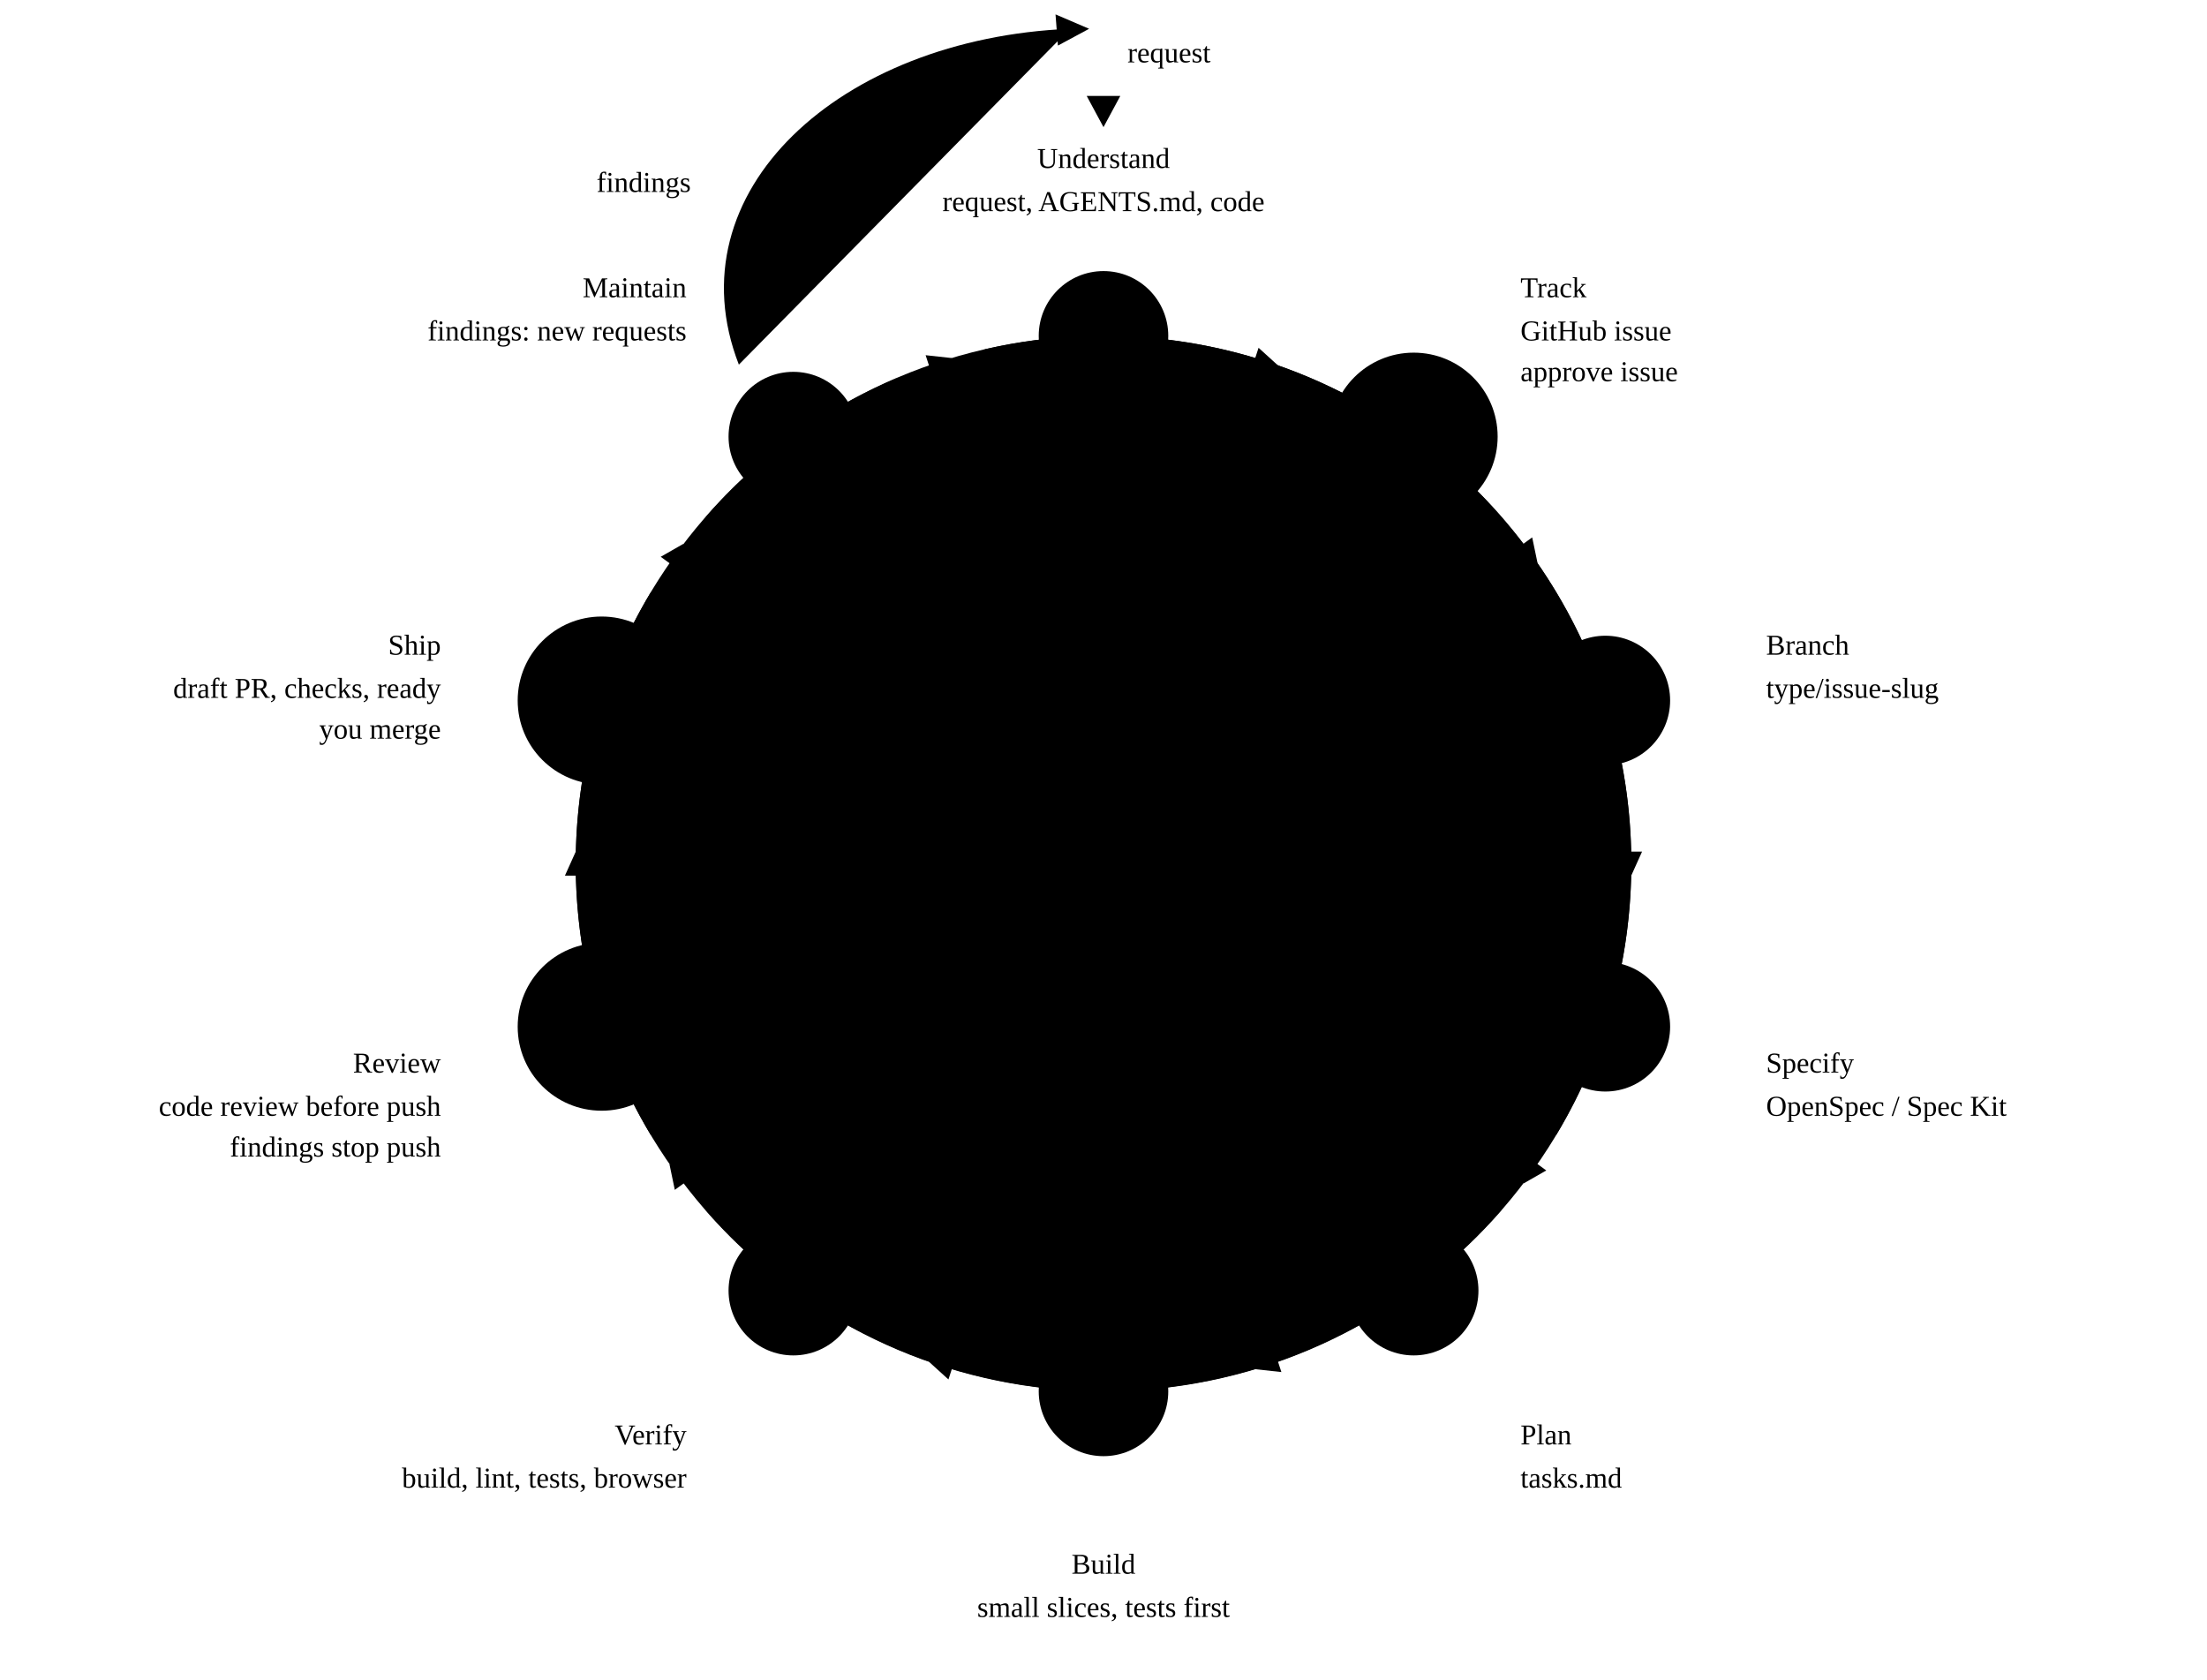
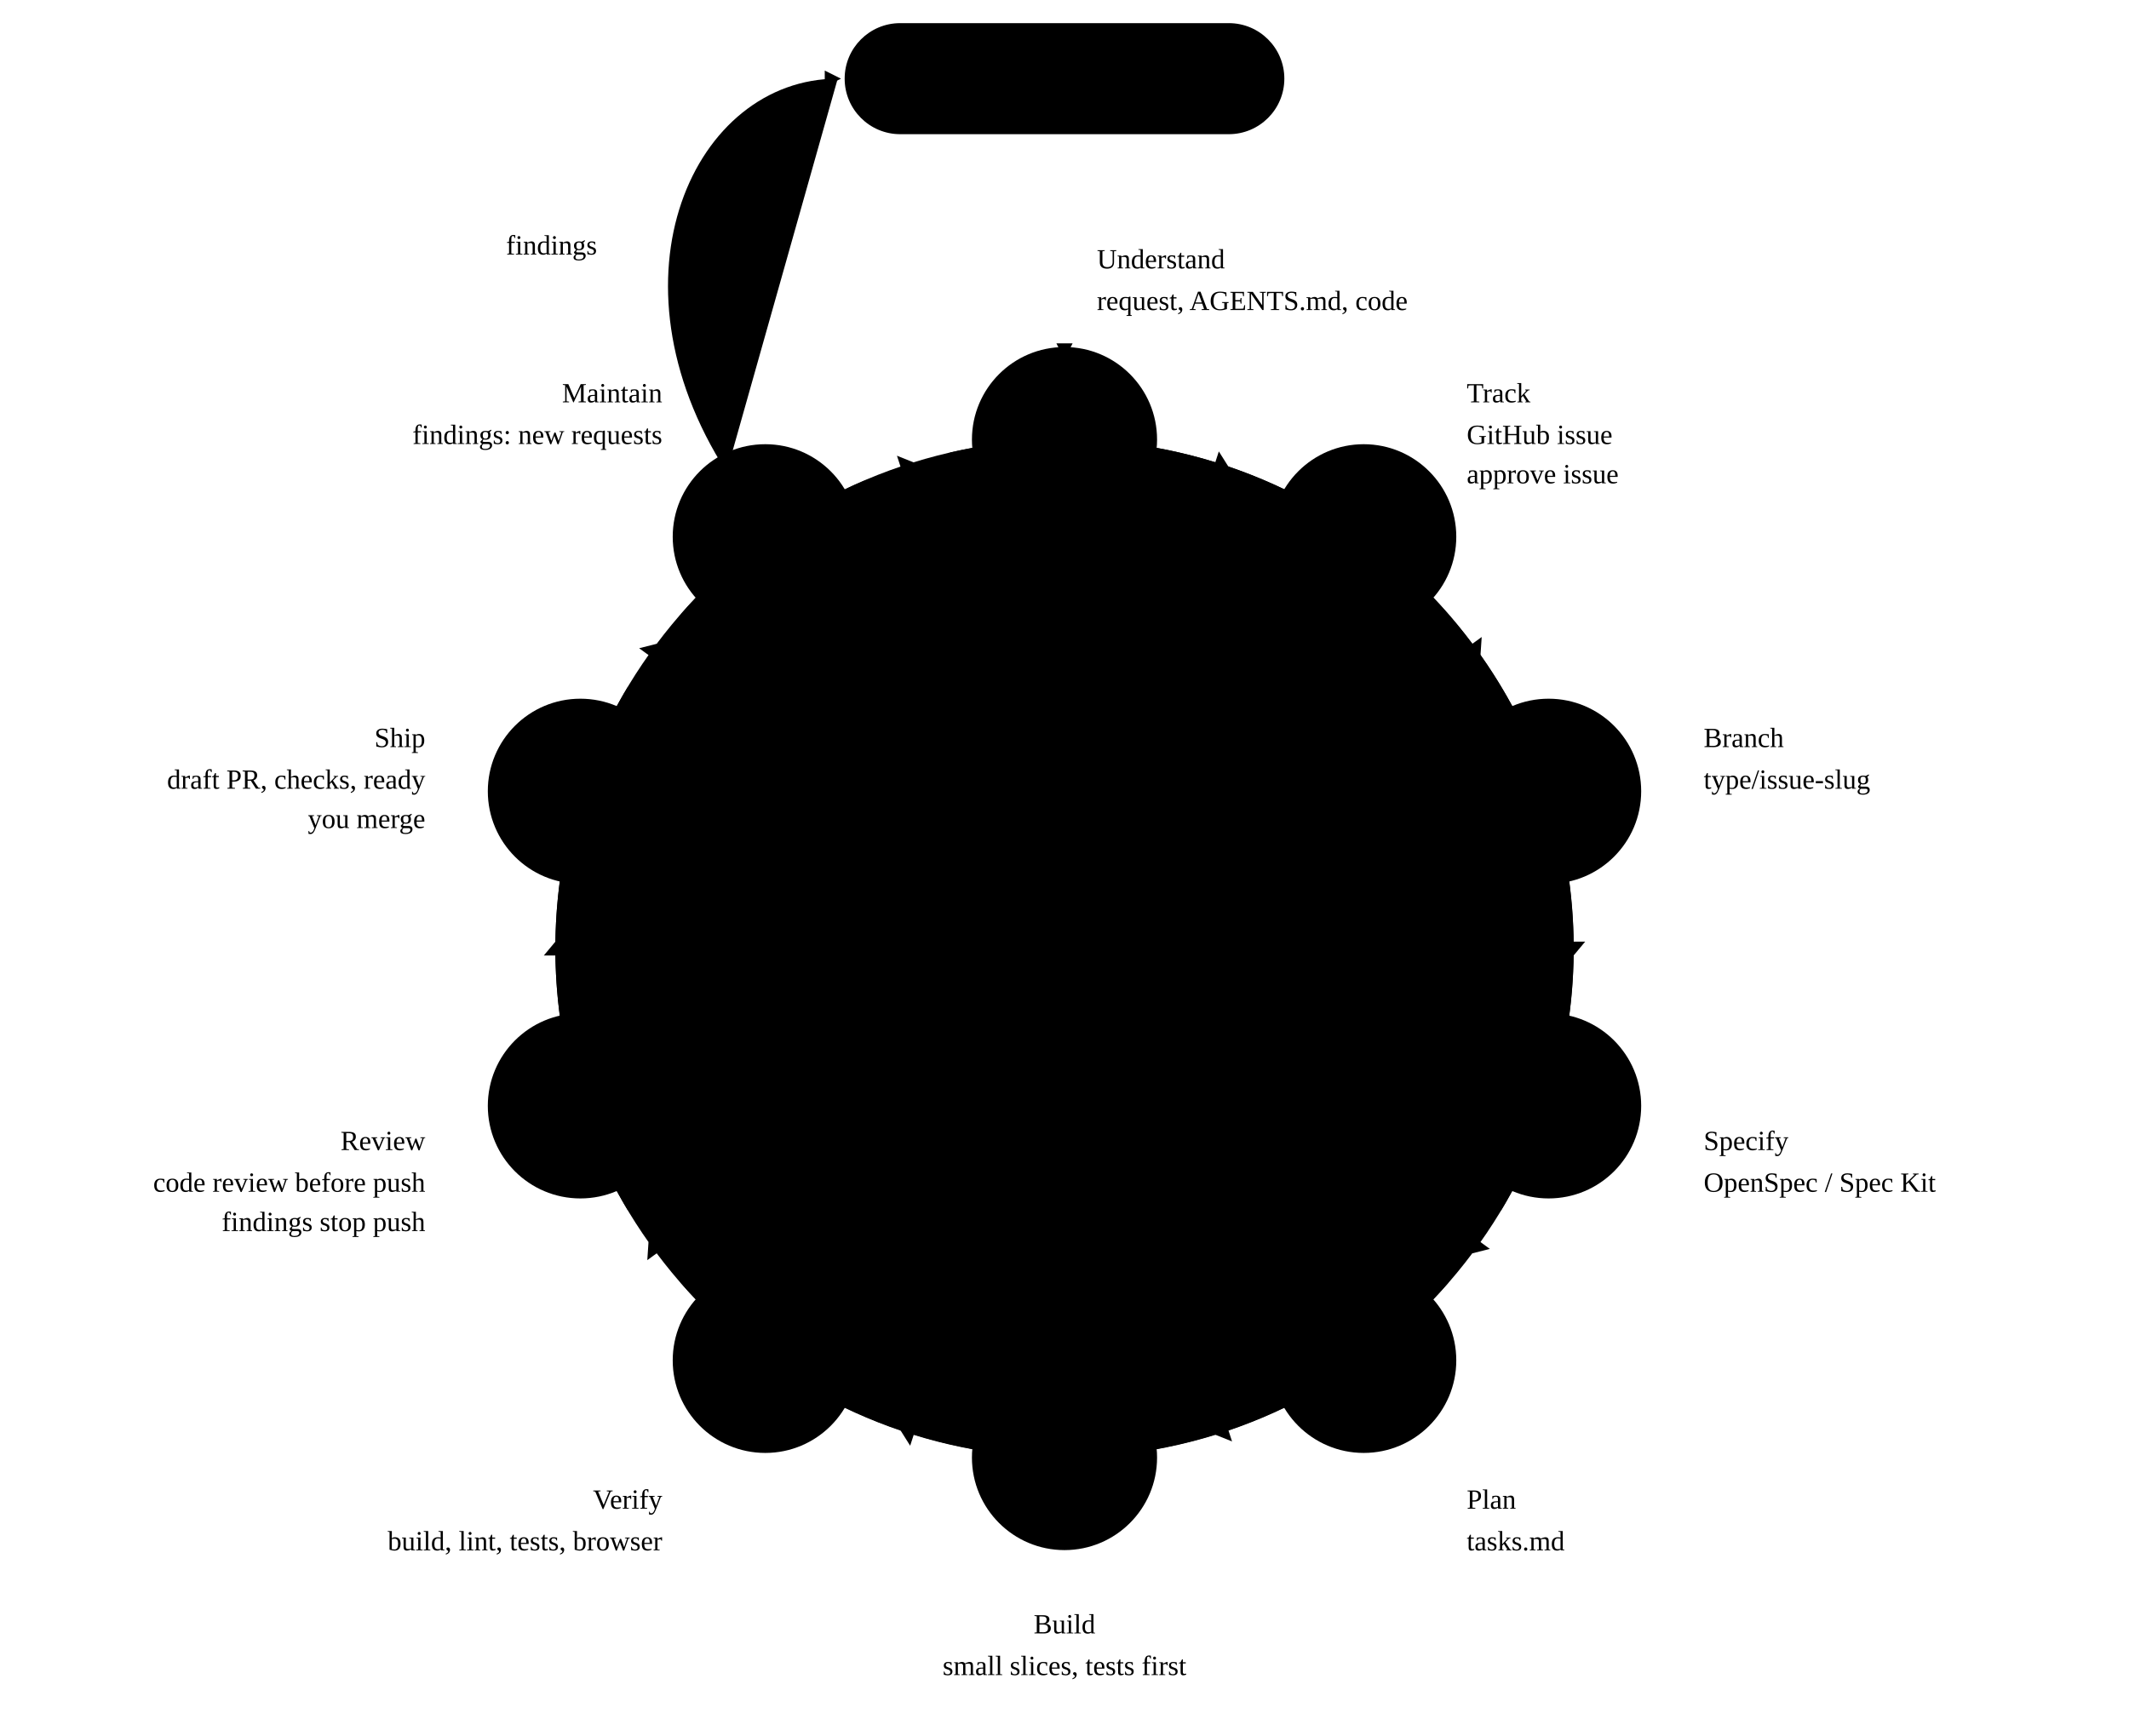
- <svg class="ring" viewBox="-140 -40 920 700" role="img" aria-labelledby="ring-t ring-d">
+ <svg class="ring" viewBox="-140 -90 920 750" role="img" aria-labelledby="ring-t ring-d">
+   <defs>
+     <marker id="ah" viewBox="0 0 10 10" refX="8" refY="5" markerWidth="7" markerHeight="7" orient="auto-start-reverse">
+       <path class="ah" d="M0 0L10 5 0 10z" />
+     </marker>
+   </defs>
+   <style>.ring:has(.hit-0:hover) .tip-0{opacity:1}.ring:has(.hit-1:hover) .tip-1{opacity:1}.ring:has(.hit-2:hover) .tip-2{opacity:1}.ring:has(.hit-3:hover) .tip-3{opacity:1}.ring:has(.hit-4:hover) .tip-4{opacity:1}.ring:has(.hit-5:hover) .tip-5{opacity:1}.ring:has(.hit-6:hover) .tip-6{opacity:1}.ring:has(.hit-7:hover) .tip-7{opacity:1}.ring:has(.hit-8:hover) .tip-8{opacity:1}.ring:has(.hit-9:hover) .tip-9{opacity:1}.ring:has(.hit-10:hover) .tip-10{opacity:1}</style>
  <circle class="track" cx="320" cy="320" r="220" />
  <path class="phase define" d="M270.5 105.6A220 220 0 0 1 508.6 433.3" />
  <text class="ph-l define" x="449.4" y="230.0" text-anchor="middle">DEFINE</text>
  <path class="phase build" d="M486.0 464.3A220 220 0 0 1 154.0 464.3" />
  <text class="ph-l build" x="320.0" y="484.0" text-anchor="middle">BUILD</text>
  <path class="phase ship" d="M131.4 433.3A220 220 0 0 1 131.4 206.7" />
  <text class="ph-l ship" x="160.0" y="324.0" text-anchor="middle">SHIP</text>
  <path class="phase maintain" d="M154.0 175.7A220 220 0 0 1 234.0 117.5" />
  <text class="ph-l maintain" x="226.0" y="194.6" text-anchor="middle">MAINTAIN</text>
-   <path class="flow" d="M320 -36V2" />
-   <path class="flow-head" d="M313 0L320 13 327 0z" />
-   <text class="flow-t" x="330" y="-14">request</text>
-   <path class="flow back" d="M168 112C140 40 210 -24 306 -28" />
-   <path class="flow-head back" d="M300 -34L314 -28 301 -21z" />
-   <text class="flow-t" x="148" y="40" text-anchor="end">findings</text>
-   <path class="arrow" d="M-5-4.5L5 0-5 4.5z" transform="translate(388.0 110.8) rotate(18)" />
-   <path class="arrow" d="M-5-4.5L5 0-5 4.5z" transform="translate(498.0 190.7) rotate(54)" />
-   <path class="arrow" d="M-5-4.5L5 0-5 4.5z" transform="translate(540.0 320.0) rotate(90)" />
-   <path class="arrow" d="M-5-4.5L5 0-5 4.5z" transform="translate(498.0 449.3) rotate(126)" />
-   <path class="arrow" d="M-5-4.5L5 0-5 4.5z" transform="translate(388.0 529.2) rotate(162)" />
-   <path class="arrow" d="M-5-4.5L5 0-5 4.5z" transform="translate(252.0 529.2) rotate(198)" />
-   <path class="arrow" d="M-5-4.5L5 0-5 4.5z" transform="translate(142.0 449.3) rotate(234)" />
-   <path class="arrow" d="M-5-4.5L5 0-5 4.5z" transform="translate(100.0 320.0) rotate(270)" />
-   <path class="arrow" d="M-5-4.5L5 0-5 4.5z" transform="translate(142.0 190.7) rotate(306)" />
-   <path class="arrow" d="M-5-4.5L5 0-5 4.5z" transform="translate(252.0 110.8) rotate(342)" />
+   <path class="chev" d="M-3-5L3 0-3 5" transform="translate(388.0 110.8) rotate(18)" />
+   <path class="chev" d="M-3-5L3 0-3 5" transform="translate(498.0 190.7) rotate(54)" />
+   <path class="chev" d="M-3-5L3 0-3 5" transform="translate(540.0 320.0) rotate(90)" />
+   <path class="chev" d="M-3-5L3 0-3 5" transform="translate(498.0 449.3) rotate(126)" />
+   <path class="chev" d="M-3-5L3 0-3 5" transform="translate(388.0 529.2) rotate(162)" />
+   <path class="chev" d="M-3-5L3 0-3 5" transform="translate(252.0 529.2) rotate(198)" />
+   <path class="chev" d="M-3-5L3 0-3 5" transform="translate(142.0 449.3) rotate(234)" />
+   <path class="chev" d="M-3-5L3 0-3 5" transform="translate(100.0 320.0) rotate(270)" />
+   <path class="chev" d="M-3-5L3 0-3 5" transform="translate(142.0 190.7) rotate(306)" />
+   <path class="chev" d="M-3-5L3 0-3 5" transform="translate(252.0 110.8) rotate(342)" />
+   <g class="hit-10 req">
+     <rect x="225" y="-80" width="190" height="48" rx="24" />
+     <text class="req-t" x="320" y="-50" text-anchor="middle">Requirements</text>
+   </g>
+   <path class="flow" d="M320 -32V64" marker-end="url(#ah)" />
+   <path class="flow back" d="M174 114C120 30 160 -56 222 -56" marker-end="url(#ah)" />
+   <text class="flow-t" x="118" y="20" text-anchor="end">findings</text>
  <circle class="core" cx="320" cy="320" r="108" />
  <text class="core-t" x="320" y="314" text-anchor="middle">request to merge</text>
  <circle class="you-dot" cx="280" cy="344" r="8" />
  <text class="core-s" x="295" y="349">you decide</text>
-   <g class="node">
-     <circle cx="320.0" cy="100.0" r="27" />
-     <text class="n" x="320.0" y="106.0" text-anchor="middle">1</text>
-   </g>
-   <text class="lbl" x="320.0" y="30.0" text-anchor="middle">Understand</text>
-   <text class="sub" x="320.0" y="48.0" text-anchor="middle">request, AGENTS.md, code</text>
-   <circle class="you-ring" cx="449.3" cy="142.0" r="35" />
-   <g class="node">
-     <circle cx="449.3" cy="142.0" r="27" />
-     <text class="n" x="449.3" y="148.0" text-anchor="middle">2</text>
-   </g>
-   <text class="lbl" x="493.8" y="83.9" text-anchor="start">Track</text>
-   <text class="sub" x="493.8" y="101.9" text-anchor="start">GitHub issue</text>
-   <text class="you-t" x="493.8" y="118.9" text-anchor="start">approve issue</text>
-   <g class="node">
-     <circle cx="529.2" cy="252.0" r="27" />
-     <text class="n" x="529.2" y="258.0" text-anchor="middle">3</text>
-   </g>
-   <text class="lbl" x="596.2" y="232.9" text-anchor="start">Branch</text>
-   <text class="sub" x="596.2" y="250.9" text-anchor="start">type/issue-slug</text>
-   <g class="node">
-     <circle cx="529.2" cy="388.0" r="27" />
-     <text class="n" x="529.2" y="394.0" text-anchor="middle">4</text>
-   </g>
-   <text class="lbl" x="596.2" y="407.1" text-anchor="start">Specify</text>
-   <text class="sub" x="596.2" y="425.1" text-anchor="start">OpenSpec / Spec Kit</text>
-   <g class="node">
-     <circle cx="449.3" cy="498.0" r="27" />
-     <text class="n" x="449.3" y="504.0" text-anchor="middle">5</text>
-   </g>
-   <text class="lbl" x="493.8" y="562.1" text-anchor="start">Plan</text>
-   <text class="sub" x="493.8" y="580.1" text-anchor="start">tasks.md</text>
-   <g class="node">
-     <circle cx="320.0" cy="540.0" r="27" />
-     <text class="n" x="320.0" y="546.0" text-anchor="middle">6</text>
-   </g>
-   <text class="lbl" x="320.0" y="616.0" text-anchor="middle">Build</text>
-   <text class="sub" x="320.0" y="634.0" text-anchor="middle">small slices, tests first</text>
-   <g class="node">
-     <circle cx="190.7" cy="498.0" r="27" />
-     <text class="n" x="190.7" y="504.0" text-anchor="middle">7</text>
-   </g>
-   <text class="lbl" x="146.2" y="562.1" text-anchor="end">Verify</text>
-   <text class="sub" x="146.2" y="580.1" text-anchor="end">build, lint, tests, browser</text>
-   <circle class="you-ring" cx="110.8" cy="388.0" r="35" />
-   <g class="node">
-     <circle cx="110.8" cy="388.0" r="27" />
-     <text class="n" x="110.8" y="394.0" text-anchor="middle">8</text>
-   </g>
-   <text class="lbl" x="43.8" y="407.1" text-anchor="end">Review</text>
-   <text class="sub" x="43.8" y="425.1" text-anchor="end">code review before push</text>
-   <text class="you-t" x="43.8" y="442.1" text-anchor="end">findings stop push</text>
-   <circle class="you-ring" cx="110.8" cy="252.0" r="35" />
-   <g class="node">
-     <circle cx="110.8" cy="252.0" r="27" />
-     <text class="n" x="110.8" y="258.0" text-anchor="middle">9</text>
-   </g>
-   <text class="lbl" x="43.8" y="232.9" text-anchor="end">Ship</text>
-   <text class="sub" x="43.8" y="250.9" text-anchor="end">draft PR, checks, ready</text>
-   <text class="you-t" x="43.8" y="267.9" text-anchor="end">you merge</text>
-   <g class="node">
-     <circle cx="190.7" cy="142.0" r="27" />
-     <text class="n" x="190.7" y="148.0" text-anchor="middle">10</text>
-   </g>
-   <text class="lbl" x="146.2" y="83.9" text-anchor="end">Maintain</text>
-   <text class="sub" x="146.2" y="101.9" text-anchor="end">findings: new requests</text>
+   <g class="hit-0">
+     <circle class="hit" cx="320.0" cy="100.0" r="40" />
+     <g class="node">
+       <circle cx="320.0" cy="100.0" r="27" />
+       <text class="n" x="320.0" y="106.0" text-anchor="middle">1</text>
+     </g>
+     <text class="lbl" x="334.0" y="26.0" text-anchor="start">Understand</text>
+     <text class="sub" x="334.0" y="44.0" text-anchor="start">request, AGENTS.md, code</text>
+   </g>
+   <g class="hit-1">
+     <circle class="hit" cx="449.3" cy="142.0" r="40" />
+     <circle class="you-ring" cx="449.3" cy="142.0" r="35" />
+     <g class="node">
+       <circle cx="449.3" cy="142.0" r="27" />
+       <text class="n" x="449.3" y="148.0" text-anchor="middle">2</text>
+     </g>
+     <text class="lbl" x="493.8" y="83.9" text-anchor="start">Track</text>
+     <text class="sub" x="493.8" y="101.9" text-anchor="start">GitHub issue</text>
+     <text class="you-t" x="493.8" y="118.9" text-anchor="start">approve issue</text>
+   </g>
+   <g class="hit-2">
+     <circle class="hit" cx="529.2" cy="252.0" r="40" />
+     <g class="node">
+       <circle cx="529.2" cy="252.0" r="27" />
+       <text class="n" x="529.2" y="258.0" text-anchor="middle">3</text>
+     </g>
+     <text class="lbl" x="596.2" y="232.9" text-anchor="start">Branch</text>
+     <text class="sub" x="596.2" y="250.9" text-anchor="start">type/issue-slug</text>
+   </g>
+   <g class="hit-3">
+     <circle class="hit" cx="529.2" cy="388.0" r="40" />
+     <g class="node">
+       <circle cx="529.2" cy="388.0" r="27" />
+       <text class="n" x="529.2" y="394.0" text-anchor="middle">4</text>
+     </g>
+     <text class="lbl" x="596.2" y="407.1" text-anchor="start">Specify</text>
+     <text class="sub" x="596.2" y="425.1" text-anchor="start">OpenSpec / Spec Kit</text>
+   </g>
+   <g class="hit-4">
+     <circle class="hit" cx="449.3" cy="498.0" r="40" />
+     <g class="node">
+       <circle cx="449.3" cy="498.0" r="27" />
+       <text class="n" x="449.3" y="504.0" text-anchor="middle">5</text>
+     </g>
+     <text class="lbl" x="493.8" y="562.1" text-anchor="start">Plan</text>
+     <text class="sub" x="493.8" y="580.1" text-anchor="start">tasks.md</text>
+   </g>
+   <g class="hit-5">
+     <circle class="hit" cx="320.0" cy="540.0" r="40" />
+     <g class="node">
+       <circle cx="320.0" cy="540.0" r="27" />
+       <text class="n" x="320.0" y="546.0" text-anchor="middle">6</text>
+     </g>
+     <text class="lbl" x="320.0" y="616.0" text-anchor="middle">Build</text>
+     <text class="sub" x="320.0" y="634.0" text-anchor="middle">small slices, tests first</text>
+   </g>
+   <g class="hit-6">
+     <circle class="hit" cx="190.7" cy="498.0" r="40" />
+     <g class="node">
+       <circle cx="190.7" cy="498.0" r="27" />
+       <text class="n" x="190.7" y="504.0" text-anchor="middle">7</text>
+     </g>
+     <text class="lbl" x="146.2" y="562.1" text-anchor="end">Verify</text>
+     <text class="sub" x="146.2" y="580.1" text-anchor="end">build, lint, tests, browser</text>
+   </g>
+   <g class="hit-7">
+     <circle class="hit" cx="110.8" cy="388.0" r="40" />
+     <circle class="you-ring" cx="110.8" cy="388.0" r="35" />
+     <g class="node">
+       <circle cx="110.8" cy="388.0" r="27" />
+       <text class="n" x="110.8" y="394.0" text-anchor="middle">8</text>
+     </g>
+     <text class="lbl" x="43.8" y="407.1" text-anchor="end">Review</text>
+     <text class="sub" x="43.8" y="425.1" text-anchor="end">code review before push</text>
+     <text class="you-t" x="43.8" y="442.1" text-anchor="end">findings stop push</text>
+   </g>
+   <g class="hit-8">
+     <circle class="hit" cx="110.8" cy="252.0" r="40" />
+     <circle class="you-ring" cx="110.8" cy="252.0" r="35" />
+     <g class="node">
+       <circle cx="110.8" cy="252.0" r="27" />
+       <text class="n" x="110.8" y="258.0" text-anchor="middle">9</text>
+     </g>
+     <text class="lbl" x="43.8" y="232.9" text-anchor="end">Ship</text>
+     <text class="sub" x="43.8" y="250.9" text-anchor="end">draft PR, checks, ready</text>
+     <text class="you-t" x="43.8" y="267.9" text-anchor="end">you merge</text>
+   </g>
+   <g class="hit-9">
+     <circle class="hit" cx="190.7" cy="142.0" r="40" />
+     <g class="node">
+       <circle cx="190.7" cy="142.0" r="27" />
+       <text class="n" x="190.7" y="148.0" text-anchor="middle">10</text>
+     </g>
+     <text class="lbl" x="146.2" y="83.9" text-anchor="end">Maintain</text>
+     <text class="sub" x="146.2" y="101.9" text-anchor="end">findings: new requests</text>
+   </g>
+   <g class="tip tip-0" aria-hidden="true">
+     <rect x="202.0" y="284.0" width="236" height="72" rx="8" />
+     <text x="214.0" y="306.0">1. Understand: Reads the</text>
+     <text x="214.0" y="324.0">request, AGENTS.md and the</text>
+     <text x="214.0" y="342.0">code it touches. No edits yet.</text>
+   </g>
+   <g class="tip tip-1" aria-hidden="true">
+     <rect x="202.0" y="275.0" width="236" height="90" rx="8" />
+     <text x="214.0" y="297.0">2. Track: Turns the request</text>
+     <text x="214.0" y="315.0">into a GitHub issue with goal,</text>
+     <text x="214.0" y="333.0">acceptance criteria and tasks.</text>
+     <text x="214.0" y="351.0">You approve it.</text>
+   </g>
+   <g class="tip tip-2" aria-hidden="true">
+     <rect x="202.0" y="284.0" width="236" height="72" rx="8" />
+     <text x="214.0" y="306.0">3. Branch: Creates</text>
+     <text x="214.0" y="324.0">&lt;type&gt;/&lt;issue&gt;-&lt;slug&gt; from the</text>
+     <text x="214.0" y="342.0">default branch.</text>
+   </g>
+   <g class="tip tip-3" aria-hidden="true">
+     <rect x="202.0" y="275.0" width="236" height="90" rx="8" />
+     <text x="214.0" y="297.0">4. Specify: Writes the spec as</text>
+     <text x="214.0" y="315.0">an OpenSpec change or a Spec</text>
+     <text x="214.0" y="333.0">Kit feature spec, or uses plan</text>
+     <text x="214.0" y="351.0">mode.</text>
+   </g>
+   <g class="tip tip-4" aria-hidden="true">
+     <rect x="202.0" y="284.0" width="236" height="72" rx="8" />
+     <text x="214.0" y="306.0">5. Plan: Breaks the spec into</text>
+     <text x="214.0" y="324.0">small tasks with acceptance</text>
+     <text x="214.0" y="342.0">criteria.</text>
+   </g>
+   <g class="tip tip-5" aria-hidden="true">
+     <rect x="202.0" y="284.0" width="236" height="72" rx="8" />
+     <text x="214.0" y="306.0">6. Build: Implements task by</text>
+     <text x="214.0" y="324.0">task, tests first, the</text>
+     <text x="214.0" y="342.0">smallest complete change.</text>
+   </g>
+   <g class="tip tip-6" aria-hidden="true">
+     <rect x="202.0" y="275.0" width="236" height="90" rx="8" />
+     <text x="214.0" y="297.0">7. Verify: Runs build, types,</text>
+     <text x="214.0" y="315.0">lint and tests in the</text>
+     <text x="214.0" y="333.0">devcontainer; checks UI</text>
+     <text x="214.0" y="351.0">changes in a browser.</text>
+   </g>
+   <g class="tip tip-7" aria-hidden="true">
+     <rect x="202.0" y="284.0" width="236" height="72" rx="8" />
+     <text x="214.0" y="306.0">8. Review: Reviews the commits</text>
+     <text x="214.0" y="324.0">for correctness before push.</text>
+     <text x="214.0" y="342.0">Findings wait for you.</text>
+   </g>
+   <g class="tip tip-8" aria-hidden="true">
+     <rect x="202.0" y="284.0" width="236" height="72" rx="8" />
+     <text x="214.0" y="306.0">9. Ship: Opens a draft pull</text>
+     <text x="214.0" y="324.0">request, waits for checks,</text>
+     <text x="214.0" y="342.0">marks it ready. You merge.</text>
+   </g>
+   <g class="tip tip-9" aria-hidden="true">
+     <rect x="202.0" y="275.0" width="236" height="90" rx="8" />
+     <text x="214.0" y="297.0">10. Maintain: About every 10</text>
+     <text x="214.0" y="315.0">merges: audit, debt,</text>
+     <text x="214.0" y="333.0">dependencies, docs drift.</text>
+     <text x="214.0" y="351.0">Findings become new requests.</text>
+   </g>
+   <g class="tip tip-10" aria-hidden="true">
+     <rect x="202.0" y="257.0" width="236" height="126" rx="8" />
+     <text x="214.0" y="279.0">Requirements: From you, GitHub</text>
+     <text x="214.0" y="297.0">issues, Jira, Linear or other</text>
+     <text x="214.0" y="315.0">trackers, bug reports, reviews</text>
+     <text x="214.0" y="333.0">or Maintain findings. Linked</text>
+     <text x="214.0" y="351.0">or pasted; only GitHub issues</text>
+     <text x="214.0" y="369.0">are automated.</text>
+   </g>
</svg>
